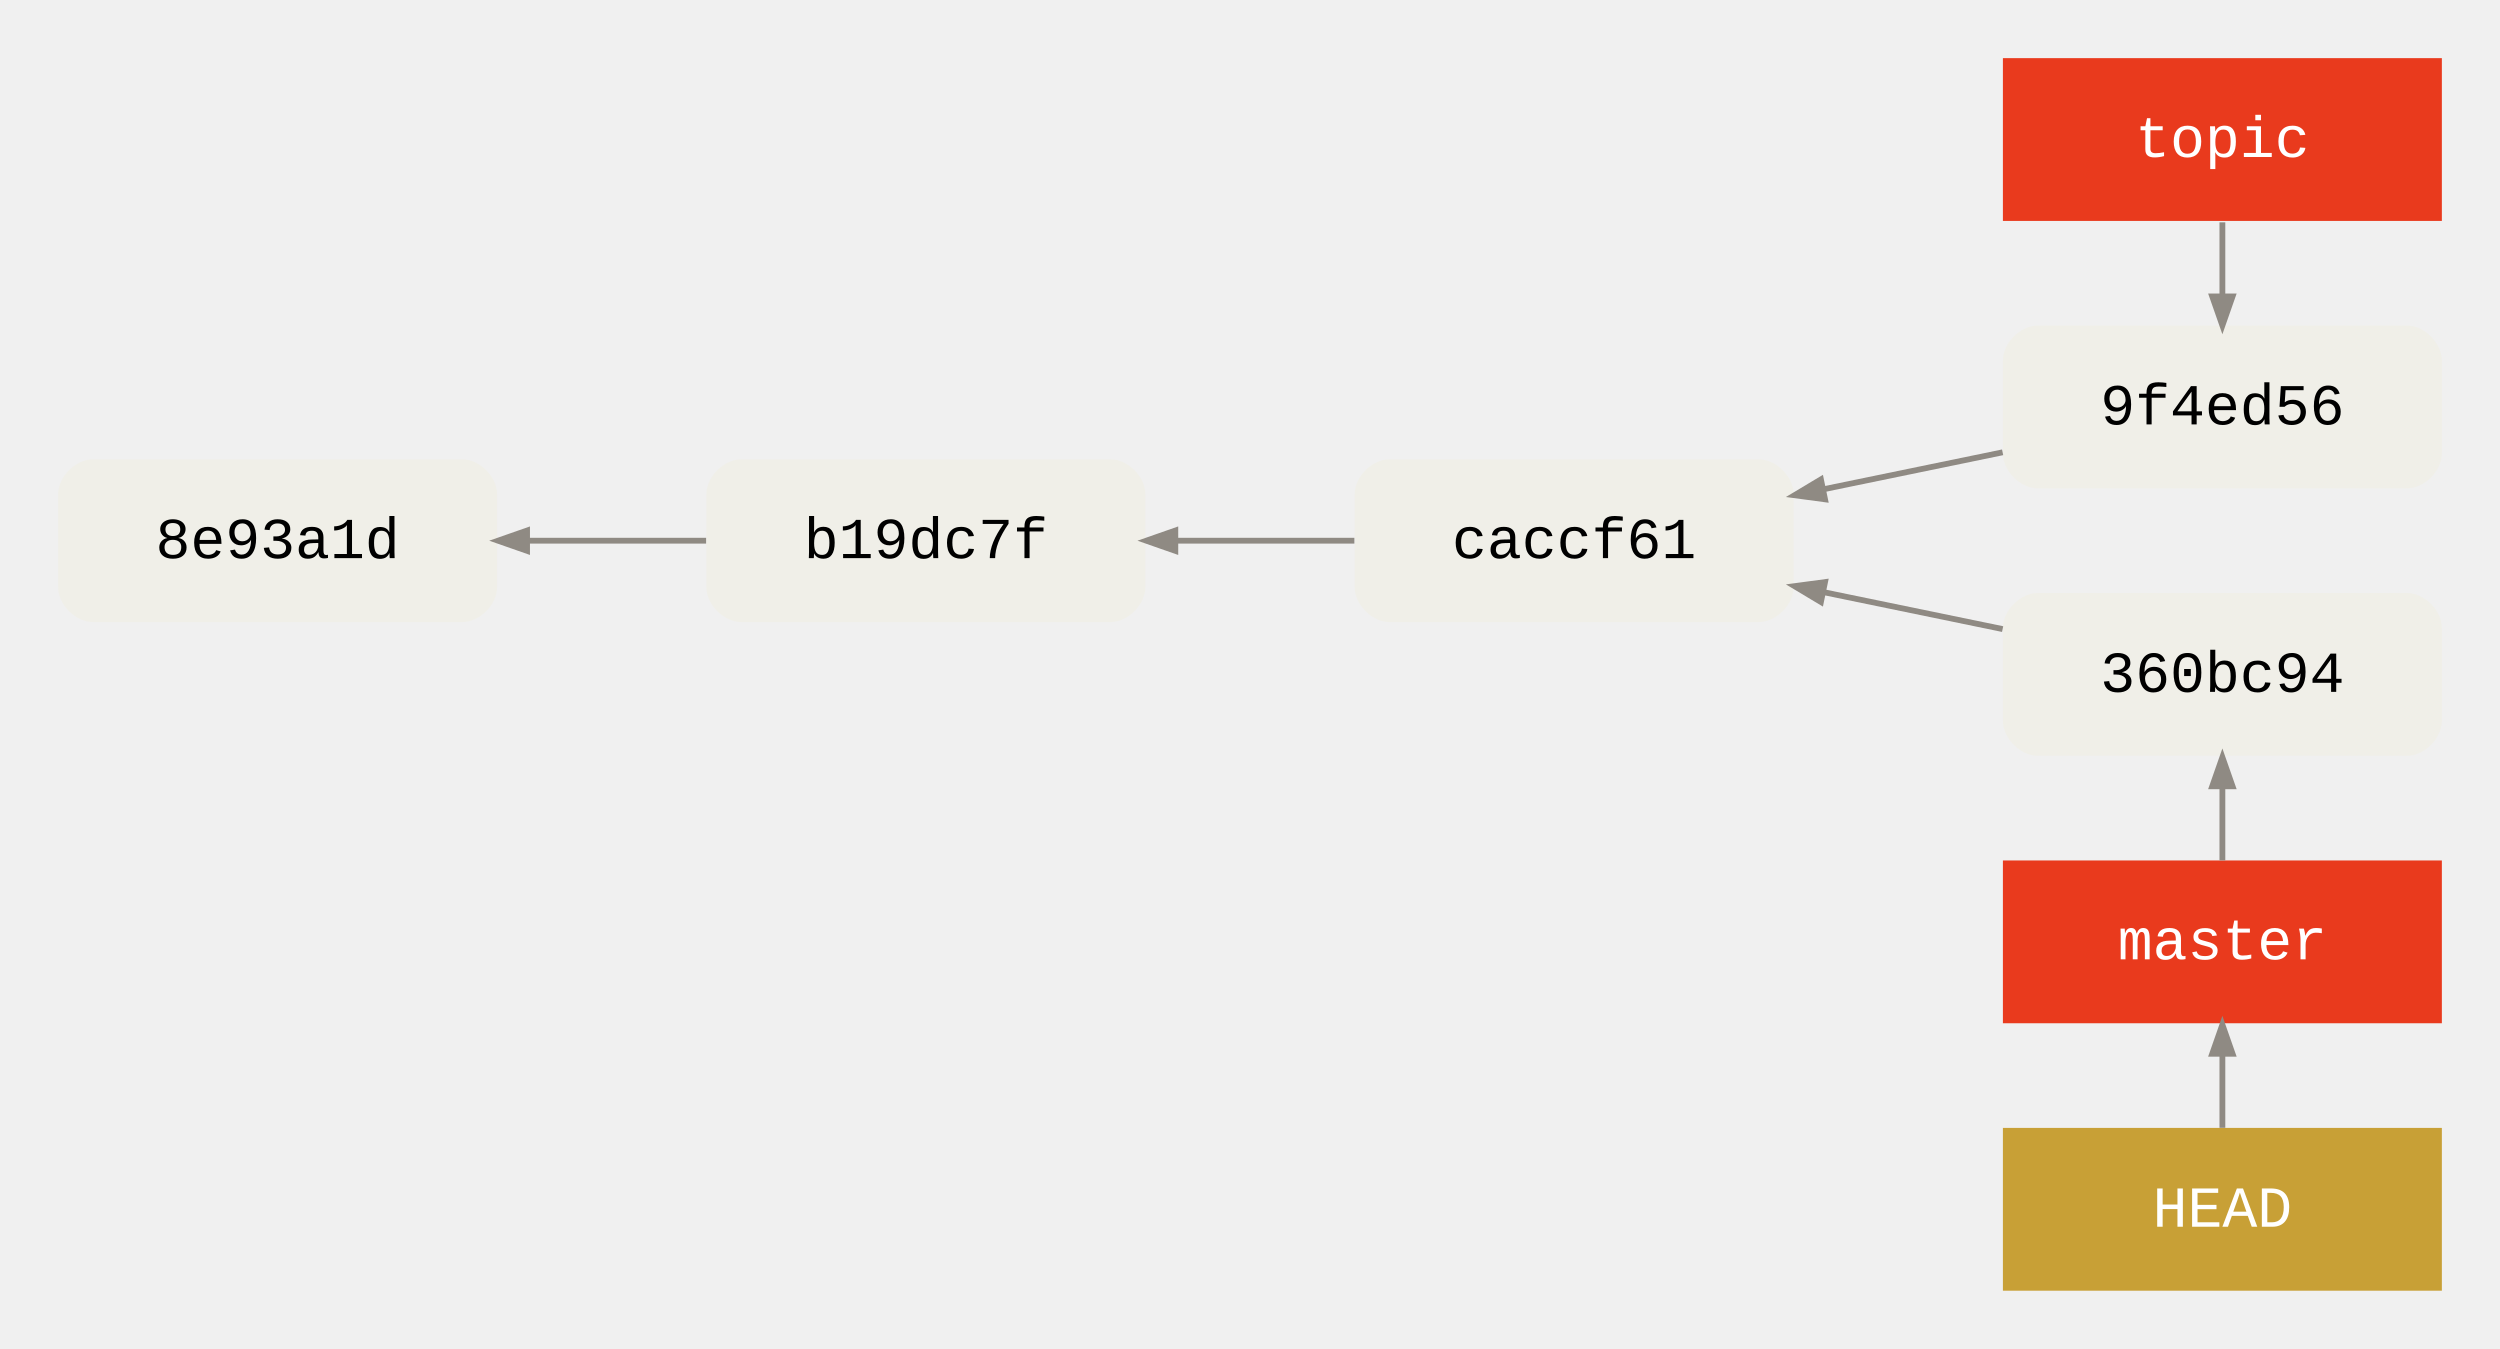
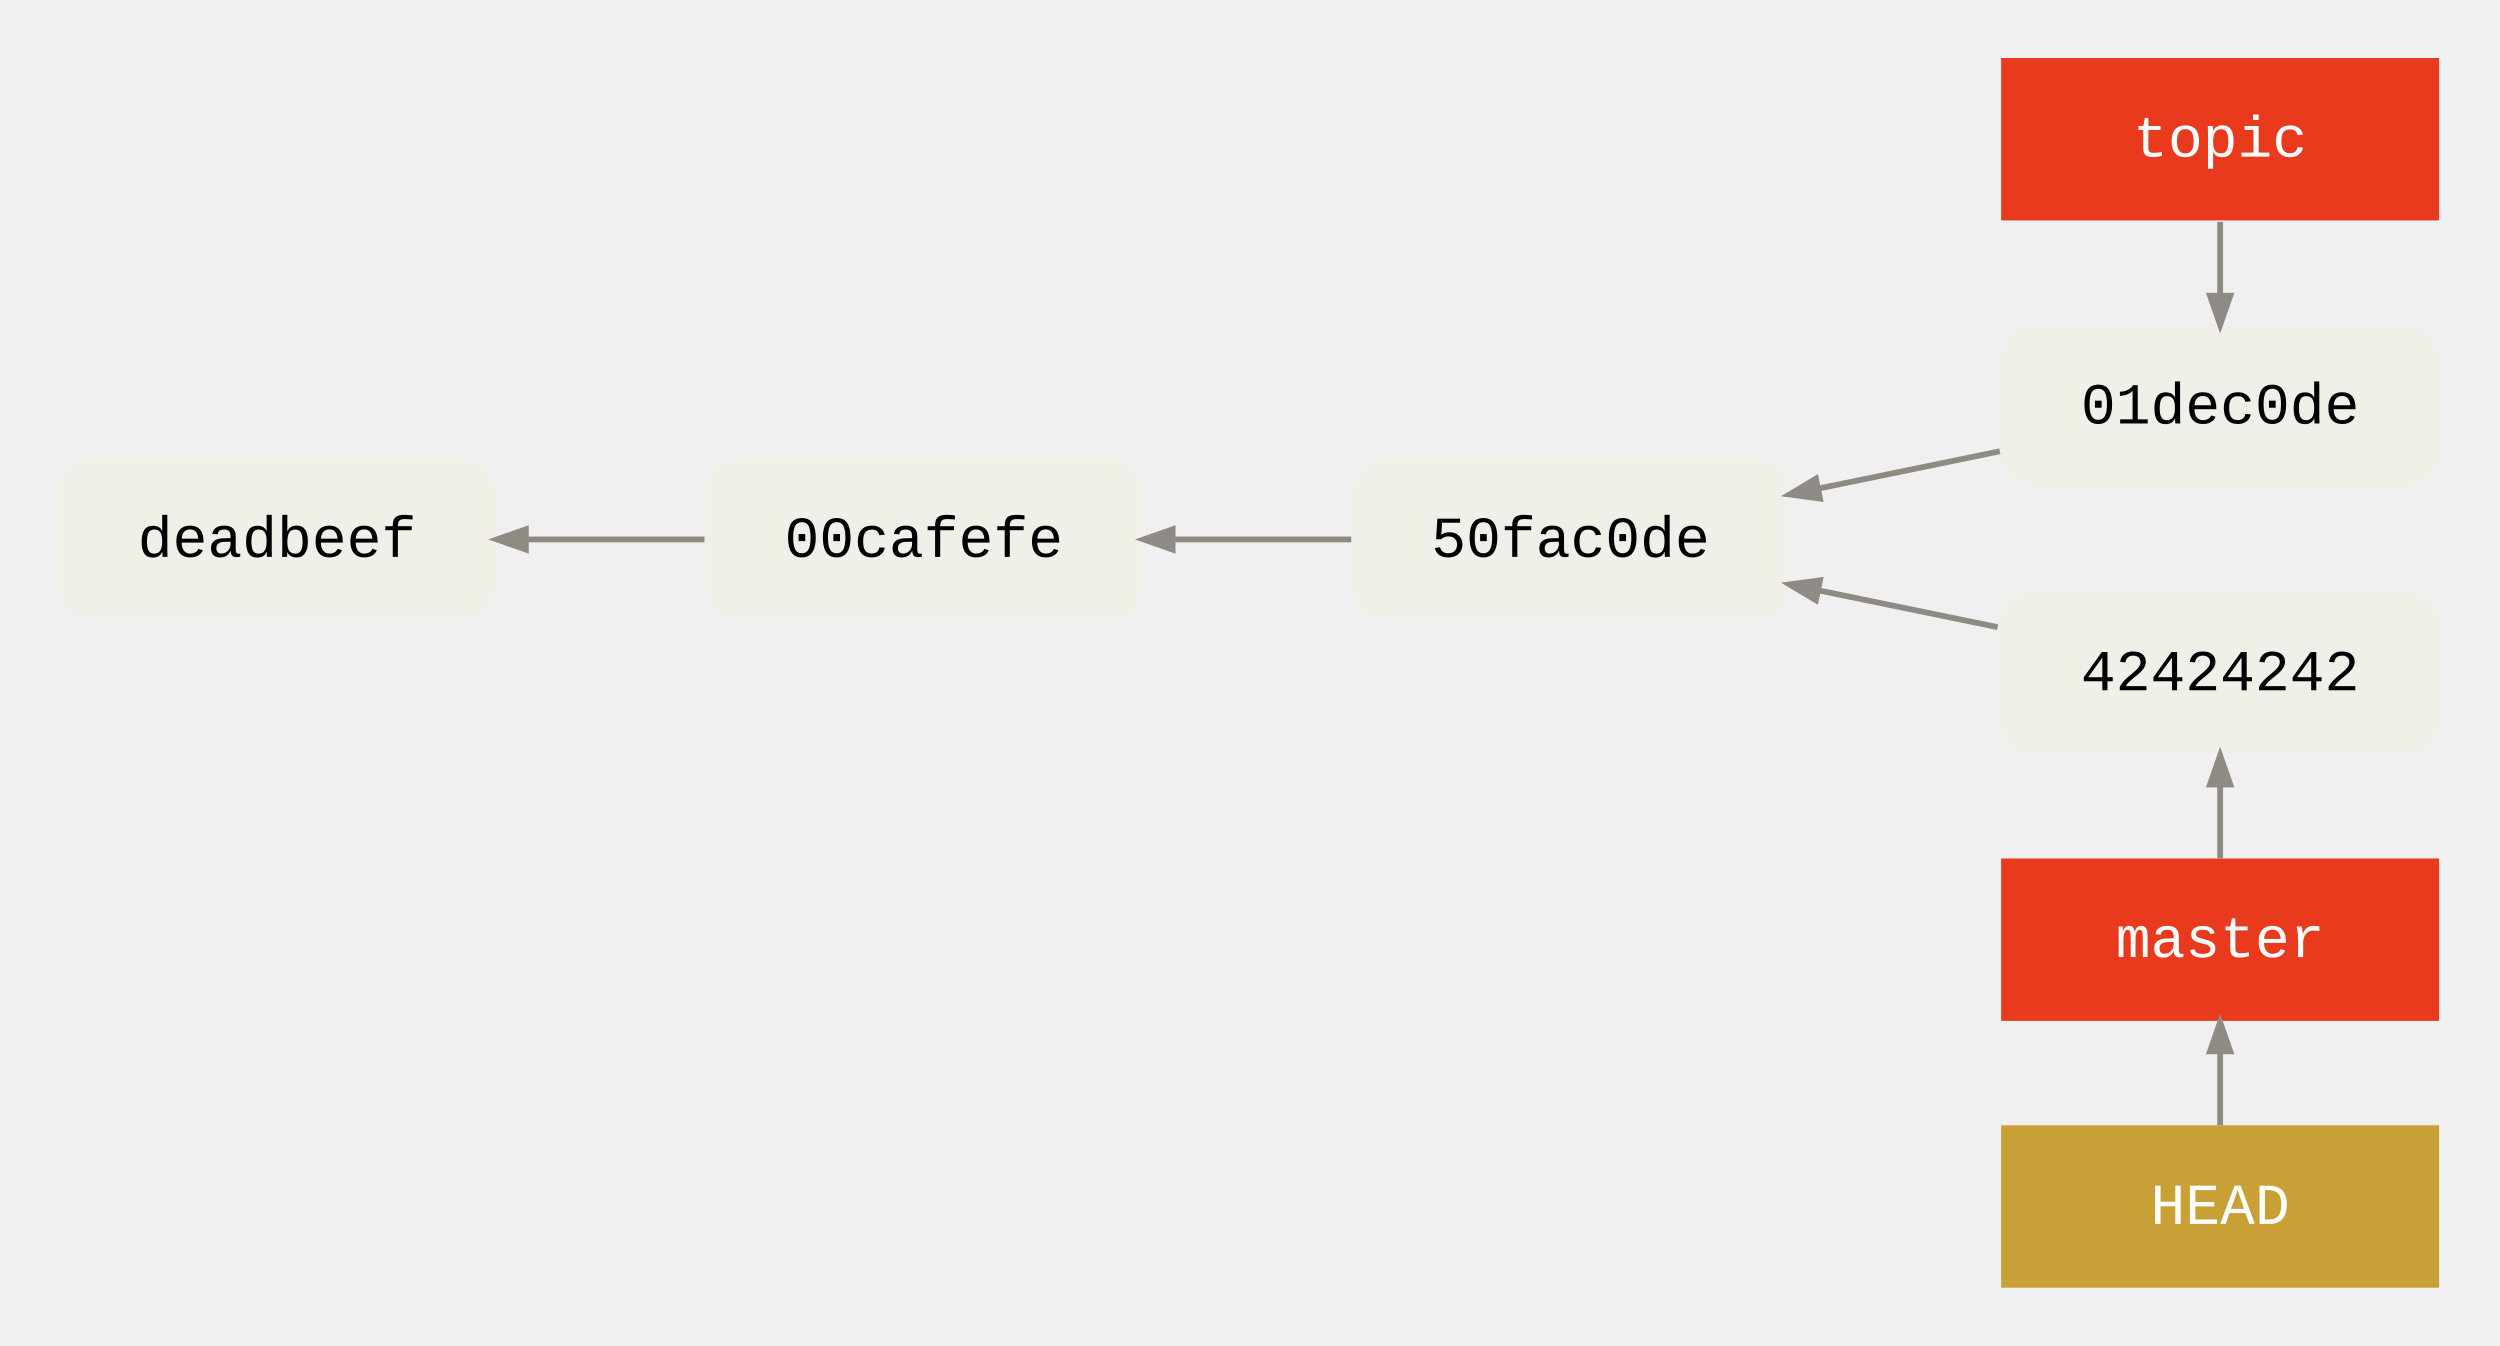
- <svg xmlns="http://www.w3.org/2000/svg" width="860pt" height="464pt" viewBox="0.00 0.00 860.00 464.00">
+ <svg xmlns="http://www.w3.org/2000/svg" width="862pt" height="464pt" viewBox="0.00 0.00 861.98 464.00">
  <g id="graph0" class="graph" transform="scale(1 1) rotate(0) translate(4 460)">
    <g id="clust1" class="cluster">
      <polygon fill="transparent" stroke="transparent" points="8,-238 8,-310 621,-310 621,-238 8,-238" />
    </g>
    <g id="clust2" class="cluster">
-       <polygon fill="transparent" stroke="transparent" points="677,-8 677,-264 844,-264 844,-8 677,-8" />
+       <polygon fill="transparent" stroke="transparent" points="677,-8 677,-264 845.984,-264 845.984,-8 677,-8" />
    </g>
    <g id="clust4" class="cluster">
-       <polygon fill="transparent" stroke="transparent" points="677,-284 677,-448 844,-448 844,-284 677,-284" />
+       <polygon fill="transparent" stroke="transparent" points="677.562,-284 677.562,-448 845.423,-448 845.423,-284 677.562,-284" />
    </g>
    <g id="node1" class="node">
      <path fill="#f0efe8" stroke="#000000" stroke-width="0" d="M155,-302C155,-302 28,-302 28,-302 22,-302 16,-296 16,-290 16,-290 16,-258 16,-258 16,-252 22,-246 28,-246 28,-246 155,-246 155,-246 161,-246 167,-252 167,-258 167,-258 167,-290 167,-290 167,-296 161,-302 155,-302" />
-       <text text-anchor="middle" x="91.5" y="-268" font-family="Menlo, Monaco, Consolas, Lucida Console, Courier New, monospace" font-size="20.00" fill="#000000">8e93a1d</text>
+       <text text-anchor="middle" x="91.5" y="-268" font-family="Menlo, Monaco, Consolas, Lucida Console, Courier New, monospace" font-size="20.00" fill="#000000">deadbeef</text>
    </g>
    <g id="node2" class="node">
      <path fill="#f0efe8" stroke="#000000" stroke-width="0" d="M378,-302C378,-302 251,-302 251,-302 245,-302 239,-296 239,-290 239,-290 239,-258 239,-258 239,-252 245,-246 251,-246 251,-246 378,-246 378,-246 384,-246 390,-252 390,-258 390,-258 390,-290 390,-290 390,-296 384,-302 378,-302" />
-       <text text-anchor="middle" x="314.5" y="-268" font-family="Menlo, Monaco, Consolas, Lucida Console, Courier New, monospace" font-size="20.00" fill="#000000">b19dc7f</text>
+       <text text-anchor="middle" x="314.5" y="-268" font-family="Menlo, Monaco, Consolas, Lucida Console, Courier New, monospace" font-size="20.00" fill="#000000">00cafefe</text>
    </g>
    <g id="edge1" class="edge">
      <path fill="none" stroke="#8f8a83" stroke-width="2" d="M177.457,-274C197.708,-274 219.146,-274 238.901,-274" />
      <polygon fill="#8f8a83" stroke="#8f8a83" stroke-width="2" points="177.309,-270.5 167.309,-274 177.309,-277.5 177.309,-270.5" />
    </g>
    <g id="node3" class="node">
      <path fill="#f0efe8" stroke="#000000" stroke-width="0" d="M601,-302C601,-302 474,-302 474,-302 468,-302 462,-296 462,-290 462,-290 462,-258 462,-258 462,-252 468,-246 474,-246 474,-246 601,-246 601,-246 607,-246 613,-252 613,-258 613,-258 613,-290 613,-290 613,-296 607,-302 601,-302" />
-       <text text-anchor="middle" x="537.5" y="-268" font-family="Menlo, Monaco, Consolas, Lucida Console, Courier New, monospace" font-size="20.00" fill="#000000">caccf61</text>
+       <text text-anchor="middle" x="537.5" y="-268" font-family="Menlo, Monaco, Consolas, Lucida Console, Courier New, monospace" font-size="20.00" fill="#000000">50fac0de</text>
    </g>
    <g id="edge2" class="edge">
      <path fill="none" stroke="#8f8a83" stroke-width="2" d="M400.457,-274C420.707,-274 442.146,-274 461.901,-274" />
      <polygon fill="#8f8a83" stroke="#8f8a83" stroke-width="2" points="400.309,-270.5 390.309,-274 400.309,-277.5 400.309,-270.5" />
    </g>
    <g id="node4" class="node">
-       <path fill="#f0efe8" stroke="#000000" stroke-width="0" d="M824,-348C824,-348 697,-348 697,-348 691,-348 685,-342 685,-336 685,-336 685,-304 685,-304 685,-298 691,-292 697,-292 697,-292 824,-292 824,-292 830,-292 836,-298 836,-304 836,-304 836,-336 836,-336 836,-342 830,-348 824,-348" />
-       <text text-anchor="middle" x="760.5" y="-314" font-family="Menlo, Monaco, Consolas, Lucida Console, Courier New, monospace" font-size="20.00" fill="#000000">9f4ed56</text>
+       <path fill="#f0efe8" stroke="#000000" stroke-width="0" d="M825.354,-348C825.354,-348 697.631,-348 697.631,-348 691.631,-348 685.631,-342 685.631,-336 685.631,-336 685.631,-304 685.631,-304 685.631,-298 691.631,-292 697.631,-292 697.631,-292 825.354,-292 825.354,-292 831.354,-292 837.354,-298 837.354,-304 837.354,-304 837.354,-336 837.354,-336 837.354,-342 831.354,-348 825.354,-348" />
+       <text text-anchor="middle" x="761.492" y="-314" font-family="Menlo, Monaco, Consolas, Lucida Console, Courier New, monospace" font-size="20.00" fill="#000000">01dec0de</text>
    </g>
    <g id="edge7" class="edge">
-       <path fill="none" stroke="#8f8a83" stroke-width="2" d="M623.18,-291.674C643.512,-295.868 665.056,-300.312 684.901,-304.406" />
-       <polygon fill="#8f8a83" stroke="#8f8a83" stroke-width="2" points="623.81,-288.23 613.309,-289.638 622.395,-295.086 623.81,-288.23" />
+       <path fill="none" stroke="#8f8a83" stroke-width="2" d="M623.008,-291.56C643.586,-295.786 665.428,-300.272 685.537,-304.401" />
+       <polygon fill="#8f8a83" stroke="#8f8a83" stroke-width="2" points="623.521,-288.093 613.021,-289.509 622.113,-294.95 623.521,-288.093" />
    </g>
    <g id="node5" class="node">
-       <path fill="#f0efe8" stroke="#000000" stroke-width="0" d="M824,-256C824,-256 697,-256 697,-256 691,-256 685,-250 685,-244 685,-244 685,-212 685,-212 685,-206 691,-200 697,-200 697,-200 824,-200 824,-200 830,-200 836,-206 836,-212 836,-212 836,-244 836,-244 836,-250 830,-256 824,-256" />
-       <text text-anchor="middle" x="760.5" y="-222" font-family="Menlo, Monaco, Consolas, Lucida Console, Courier New, monospace" font-size="20.00" fill="#000000">360bc94</text>
+       <path fill="#f0efe8" stroke="#000000" stroke-width="0" d="M825.977,-256C825.977,-256 697.008,-256 697.008,-256 691.008,-256 685.008,-250 685.008,-244 685.008,-244 685.008,-212 685.008,-212 685.008,-206 691.008,-200 697.008,-200 697.008,-200 825.977,-200 825.977,-200 831.977,-200 837.977,-206 837.977,-212 837.977,-212 837.977,-244 837.977,-244 837.977,-250 831.977,-256 825.977,-256" />
+       <text text-anchor="middle" x="761.492" y="-222" font-family="Menlo, Monaco, Consolas, Lucida Console, Courier New, monospace" font-size="20.00" fill="#000000">42424242</text>
    </g>
    <g id="edge6" class="edge">
-       <path fill="none" stroke="#8f8a83" stroke-width="2" d="M623.18,-256.326C643.512,-252.132 665.056,-247.688 684.901,-243.594" />
-       <polygon fill="#8f8a83" stroke="#8f8a83" stroke-width="2" points="622.395,-252.914 613.309,-258.362 623.81,-259.77 622.395,-252.914" />
+       <path fill="none" stroke="#8f8a83" stroke-width="2" d="M622.898,-256.462C643.248,-252.283 664.84,-247.849 684.773,-243.755" />
+       <polygon fill="#8f8a83" stroke="#8f8a83" stroke-width="2" points="622.113,-253.05 613.021,-258.491 623.521,-259.907 622.113,-253.05" />
    </g>
    <g id="node8" class="node">
-       <polygon fill="#e93a1d" stroke="#000000" stroke-width="0" points="836,-440 685,-440 685,-384 836,-384 836,-440" />
-       <text text-anchor="middle" x="760.5" y="-406" font-family="Menlo, Monaco, Consolas, Lucida Console, Courier New, monospace" font-size="20.00" fill="#ffffff">topic</text>
+       <polygon fill="#e93a1d" stroke="#000000" stroke-width="0" points="836.992,-440 685.992,-440 685.992,-384 836.992,-384 836.992,-440" />
+       <text text-anchor="middle" x="761.492" y="-406" font-family="Menlo, Monaco, Consolas, Lucida Console, Courier New, monospace" font-size="20.00" fill="#ffffff">topic</text>
    </g>
    <g id="edge5" class="edge">
-       <path fill="none" stroke="#8f8a83" stroke-width="2" d="M760.5,-358.288C760.5,-366.697 760.5,-375.105 760.5,-383.514" />
-       <polygon fill="#8f8a83" stroke="#8f8a83" stroke-width="2" points="764,-358.031 760.5,-348.031 757,-358.031 764,-358.031" />
+       <path fill="none" stroke="#8f8a83" stroke-width="2" d="M761.492,-358.288C761.492,-366.697 761.492,-375.105 761.492,-383.514" />
+       <polygon fill="#8f8a83" stroke="#8f8a83" stroke-width="2" points="764.992,-358.031 761.492,-348.031 757.992,-358.031 764.992,-358.031" />
    </g>
    <g id="node6" class="node">
-       <polygon fill="#c8a036" stroke="#000000" stroke-width="0" points="836,-72 685,-72 685,-16 836,-16 836,-72" />
-       <text text-anchor="middle" x="760.5" y="-38" font-family="Menlo, Monaco, Consolas, Lucida Console, Courier New, monospace" font-size="20.00" fill="#ffffff">HEAD</text>
+       <polygon fill="#c8a036" stroke="#000000" stroke-width="0" points="836.992,-72 685.992,-72 685.992,-16 836.992,-16 836.992,-72" />
+       <text text-anchor="middle" x="761.492" y="-38" font-family="Menlo, Monaco, Consolas, Lucida Console, Courier New, monospace" font-size="20.00" fill="#ffffff">HEAD</text>
    </g>
    <g id="node7" class="node">
-       <polygon fill="#e93a1d" stroke="#000000" stroke-width="0" points="836,-164 685,-164 685,-108 836,-108 836,-164" />
-       <text text-anchor="middle" x="760.5" y="-130" font-family="Menlo, Monaco, Consolas, Lucida Console, Courier New, monospace" font-size="20.00" fill="#ffffff">master</text>
+       <polygon fill="#e93a1d" stroke="#000000" stroke-width="0" points="836.992,-164 685.992,-164 685.992,-108 836.992,-108 836.992,-164" />
+       <text text-anchor="middle" x="761.492" y="-130" font-family="Menlo, Monaco, Consolas, Lucida Console, Courier New, monospace" font-size="20.00" fill="#ffffff">master</text>
    </g>
    <g id="edge3" class="edge">
-       <path fill="none" stroke="#8f8a83" stroke-width="2" d="M760.5,-72.031C760.5,-80.44 760.5,-88.849 760.5,-97.257" />
-       <polygon fill="#8f8a83" stroke="#8f8a83" stroke-width="2" points="757,-97.514 760.5,-107.514 764,-97.514 757,-97.514" />
+       <path fill="none" stroke="#8f8a83" stroke-width="2" d="M761.492,-72.031C761.492,-80.44 761.492,-88.849 761.492,-97.257" />
+       <polygon fill="#8f8a83" stroke="#8f8a83" stroke-width="2" points="757.992,-97.514 761.492,-107.514 764.992,-97.514 757.992,-97.514" />
    </g>
    <g id="edge4" class="edge">
-       <path fill="none" stroke="#8f8a83" stroke-width="2" d="M760.5,-164.031C760.5,-172.44 760.5,-180.849 760.5,-189.257" />
-       <polygon fill="#8f8a83" stroke="#8f8a83" stroke-width="2" points="757,-189.514 760.5,-199.514 764,-189.514 757,-189.514" />
+       <path fill="none" stroke="#8f8a83" stroke-width="2" d="M761.492,-164.031C761.492,-172.44 761.492,-180.849 761.492,-189.257" />
+       <polygon fill="#8f8a83" stroke="#8f8a83" stroke-width="2" points="757.992,-189.514 761.492,-199.514 764.992,-189.514 757.992,-189.514" />
    </g>
  </g>
</svg>
